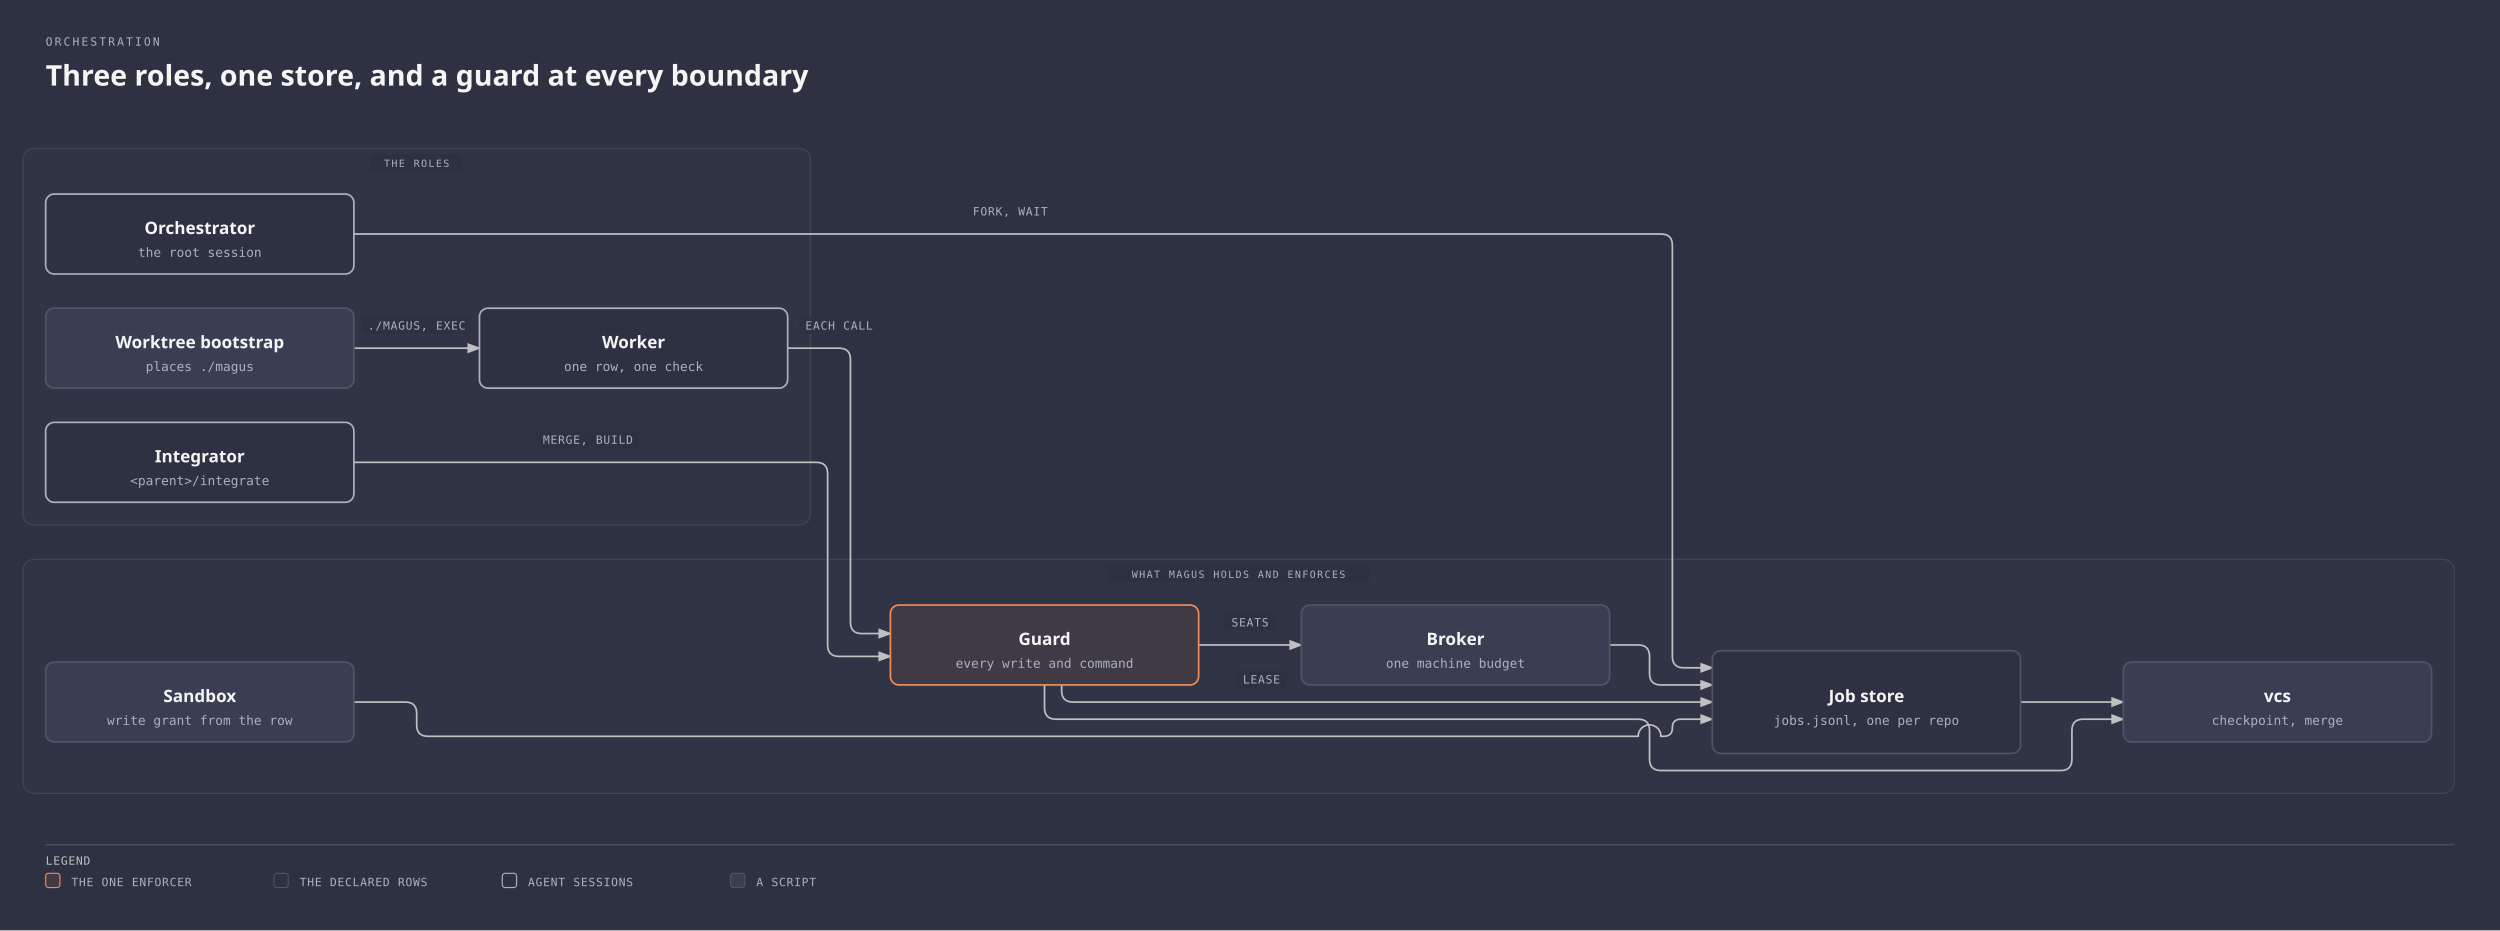
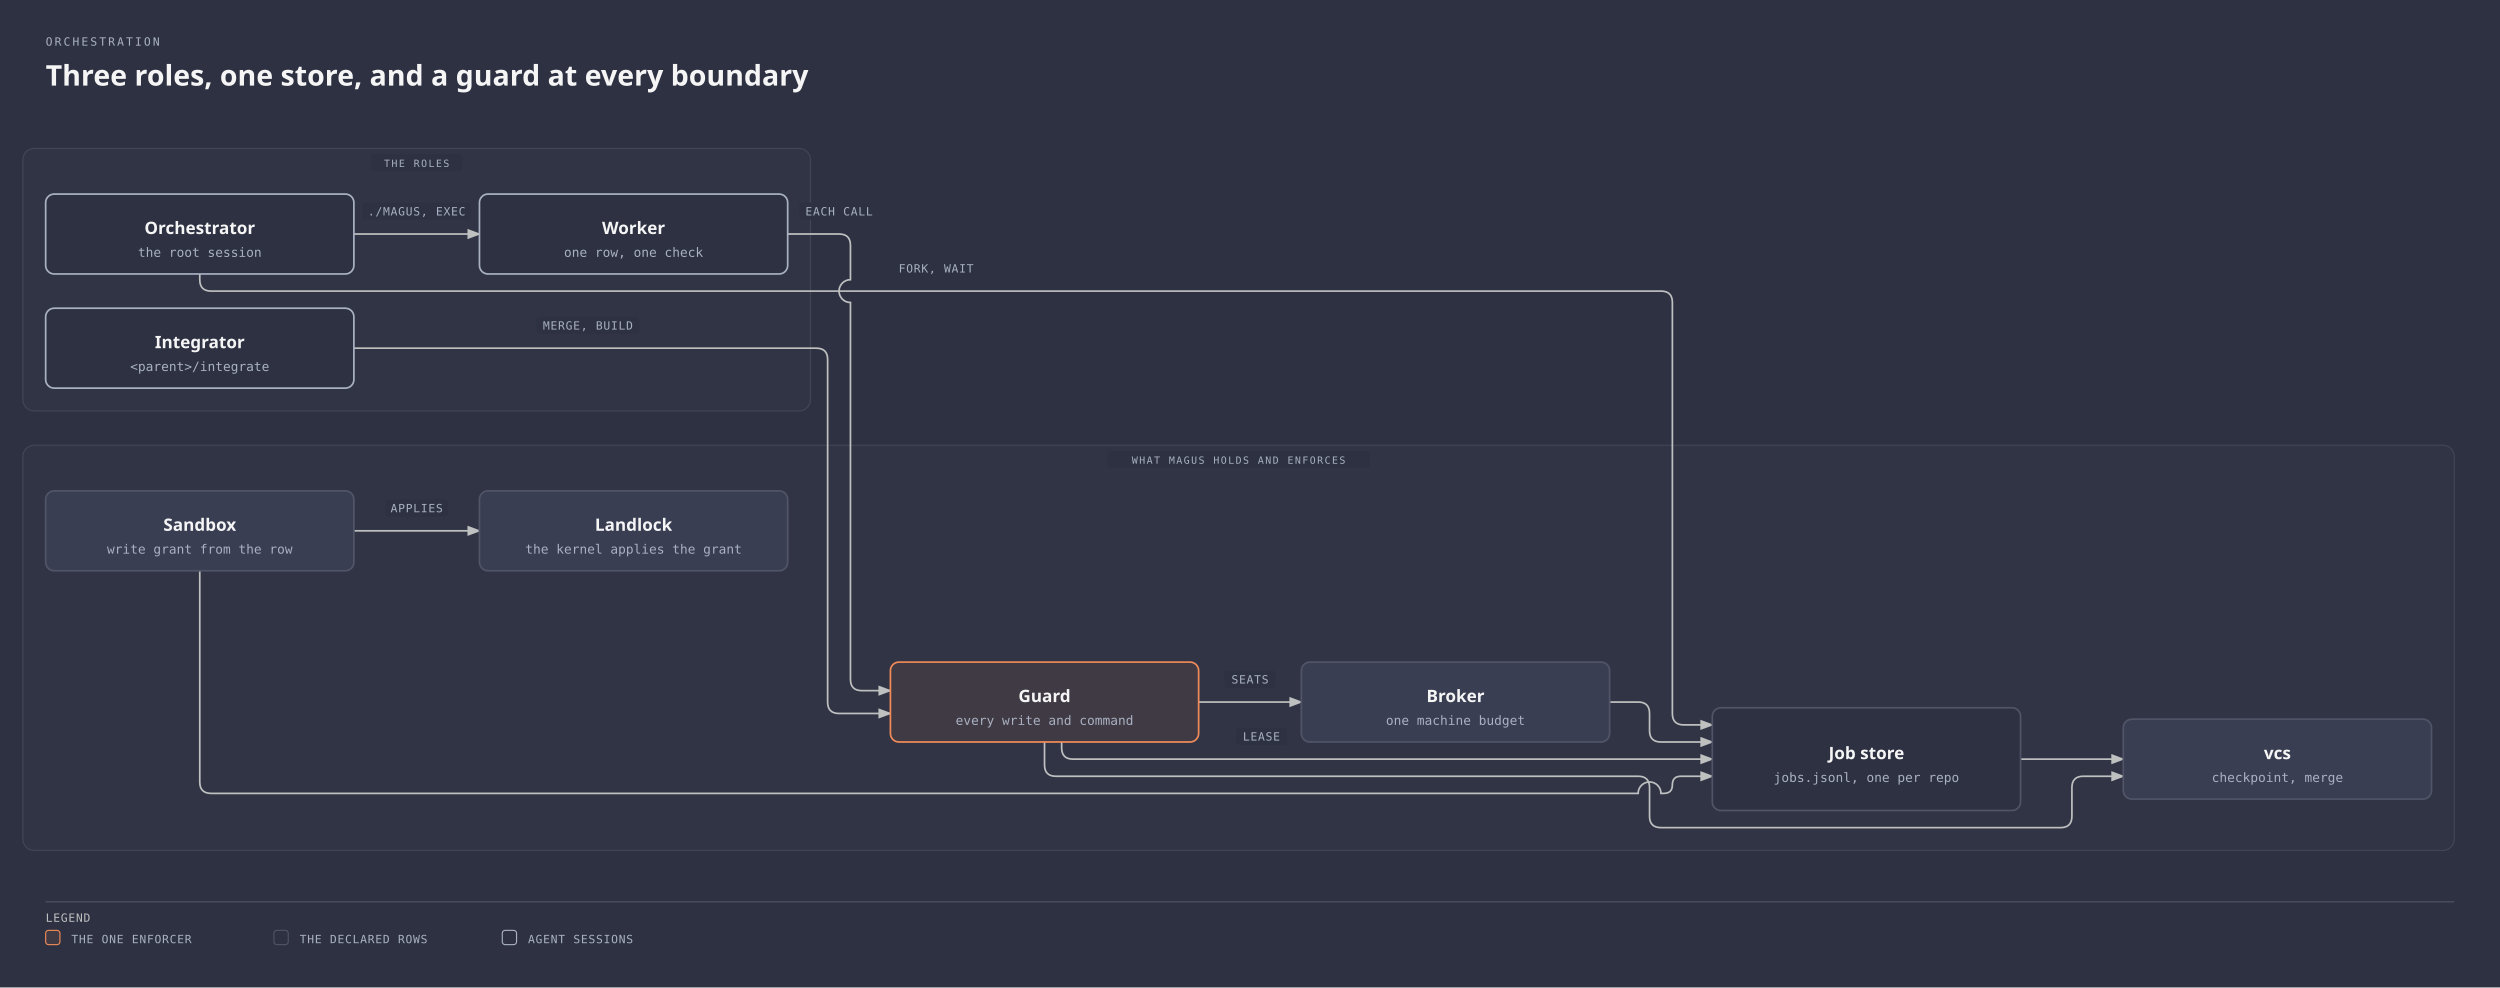
- <svg xmlns="http://www.w3.org/2000/svg" viewBox="0 0 1752 652" width="1752" height="652" role="img" aria-labelledby="agent-orchestration-title agent-orchestration-desc" class="magus-diagram">
+ <svg xmlns="http://www.w3.org/2000/svg" viewBox="0 0 1752 692" width="1752" height="692" role="img" aria-labelledby="agent-orchestration-title agent-orchestration-desc" class="magus-diagram">
  <defs>
    <marker id="agent-orchestration-arrow-default" markerWidth="8" markerHeight="6" refX="7" refY="3" orient="auto">
      <polygon points="0 0, 8 3, 0 6" fill="#bfc0c0" />
    </marker>
    <marker id="agent-orchestration-arrow-accent" markerWidth="8" markerHeight="6" refX="7" refY="3" orient="auto">
      <polygon points="0 0, 8 3, 0 6" fill="#f08a59" />
    </marker>
    <marker id="agent-orchestration-arrow-link" markerWidth="8" markerHeight="6" refX="7" refY="3" orient="auto">
      <polygon points="0 0, 8 3, 0 6" fill="#6a95d8" />
    </marker>
  </defs>
  <rect width="100%" height="100%" fill="#2d3142" />
  <text x="32" y="32" fill="#a9b1c2" font-family="monospace" font-size="8" style="font-variant-ligatures:none" letter-spacing="0.18em">ORCHESTRATION</text>
  <text x="32" y="60" fill="#f5f5f5" font-family="sans-serif" font-size="20" font-weight="600">Three roles, one store, and a guard at every boundary</text>
  <g transform="translate(0,40)">
-     <rect x="16" y="64" width="552" height="264" rx="8" fill="#f5f5f5" stroke="#f5f5f5" fill-opacity="0.02" stroke-opacity="0.1" stroke-width="0.8" />
+     <rect x="16" y="64" width="552" height="184" rx="8" fill="#f5f5f5" stroke="#f5f5f5" fill-opacity="0.02" stroke-opacity="0.1" stroke-width="0.8" />
    <rect x="260" y="68" width="64" height="12" rx="2" fill="#2d3142" />
    <text x="292" y="77" fill="#a9b1c2" font-family="monospace" font-size="7" style="font-variant-ligatures:none" text-anchor="middle" letter-spacing="0.14em">THE ROLES</text>
-     <rect x="16" y="352" width="1704" height="164" rx="8" fill="#f5f5f5" stroke="#f5f5f5" fill-opacity="0.02" stroke-opacity="0.1" stroke-width="0.8" />
-     <rect x="776" y="356" width="184" height="12" rx="2" fill="#2d3142" />
-     <text x="868" y="365" fill="#a9b1c2" font-family="monospace" font-size="7" style="font-variant-ligatures:none" text-anchor="middle" letter-spacing="0.14em">WHAT MAGUS HOLDS AND ENFORCES</text>
-     <path data-edge="external:Orchestrator-&gt;internal/job" id="agent-orchestration-edge-external_3aOrchestrator-internal_2fjob" d="M 248 124 L 1164 124 Q 1172 124 1172 132 L 1172 420 Q 1172 428 1180 428 L 1200 428" fill="none" stroke="#bfc0c0" stroke-width="1.2" marker-end="url(#agent-orchestration-arrow-default)" />
-     <path data-edge="external:Worktree bootstrap-&gt;external:Worker" id="agent-orchestration-edge-external_3aWorktree_20bootstrap-external_3aWorker" d="M 248 204 L 336 204" fill="none" stroke="#bfc0c0" stroke-width="1.2" marker-end="url(#agent-orchestration-arrow-default)" />
-     <path data-edge="external:Worker-&gt;internal/guard" id="agent-orchestration-edge-external_3aWorker-internal_2fguard" d="M 552 204 L 588 204 Q 596 204 596 212 L 596 396 Q 596 404 604 404 L 624 404" fill="none" stroke="#bfc0c0" stroke-width="1.2" marker-end="url(#agent-orchestration-arrow-default)" />
-     <path data-edge="external:Integrator-&gt;internal/guard" id="agent-orchestration-edge-external_3aIntegrator-internal_2fguard" d="M 248 284 L 572 284 Q 580 284 580 292 L 580 412 Q 580 420 588 420 L 624 420" fill="none" stroke="#bfc0c0" stroke-width="1.2" marker-end="url(#agent-orchestration-arrow-default)" />
-     <path data-edge="internal/job-&gt;vcs" id="agent-orchestration-edge-internal_2fjob-vcs" d="M 1416 452 L 1488 452" fill="none" stroke="#bfc0c0" stroke-width="1.2" marker-end="url(#agent-orchestration-arrow-default)" />
-     <path data-edge="internal/guard-&gt;internal/job" id="agent-orchestration-edge-internal_2fguard-internal_2fjob" d="M 744 440 L 744 444 Q 744 452 752 452 L 1200 452" fill="none" stroke="#bfc0c0" stroke-width="1.2" marker-end="url(#agent-orchestration-arrow-default)" />
-     <path data-edge="internal/guard-&gt;broker" id="agent-orchestration-edge-internal_2fguard-broker" d="M 840 412 L 912 412" fill="none" stroke="#bfc0c0" stroke-width="1.2" marker-end="url(#agent-orchestration-arrow-default)" />
-     <path data-edge="internal/guard-&gt;vcs" id="agent-orchestration-edge-internal_2fguard-vcs" d="M 732 440 L 732 456 Q 732 464 740 464 L 1148 464 Q 1156 464 1156 472 L 1156 492 Q 1156 500 1164 500 L 1444 500 Q 1452 500 1452 492 L 1452 472 Q 1452 464 1460 464 L 1488 464" fill="none" stroke="#bfc0c0" stroke-width="1.2" marker-end="url(#agent-orchestration-arrow-default)" />
-     <path data-edge="internal/sandbox-&gt;internal/job" id="agent-orchestration-edge-internal_2fsandbox-internal_2fjob" d="M 248 452 L 284 452 Q 292 452 292 460 L 292 468 Q 292 476 300 476 L 1148 476 A 8 8 0 0 1 1164 476 L 1166 476 Q 1172 476 1172 470 L 1172 470 Q 1172 464 1178 464 L 1200 464" fill="none" stroke="#bfc0c0" stroke-width="1.2" marker-end="url(#agent-orchestration-arrow-default)" />
-     <path data-edge="broker-&gt;internal/job" id="agent-orchestration-edge-broker-internal_2fjob" d="M 1128 412 L 1148 412 Q 1156 412 1156 420 L 1156 432 Q 1156 440 1164 440 L 1200 440" fill="none" stroke="#bfc0c0" stroke-width="1.2" marker-end="url(#agent-orchestration-arrow-default)" />
-     <rect x="678" y="102" width="60" height="12" rx="2" fill="#2d3142" />
-     <text x="708" y="111" fill="#a9b1c2" font-family="monospace" font-size="8" style="font-variant-ligatures:none" text-anchor="middle" letter-spacing="0.06em">FORK, WAIT</text>
-     <rect x="254" y="182" width="76" height="12" rx="2" fill="#2d3142" />
-     <text x="292" y="191" fill="#a9b1c2" font-family="monospace" font-size="8" style="font-variant-ligatures:none" text-anchor="middle" letter-spacing="0.06em">./MAGUS, EXEC</text>
-     <rect x="560" y="182" width="56" height="12" rx="2" fill="#2d3142" />
-     <text x="588" y="191" fill="#a9b1c2" font-family="monospace" font-size="8" style="font-variant-ligatures:none" text-anchor="middle" letter-spacing="0.06em">EACH CALL</text>
-     <rect x="376" y="262" width="72" height="12" rx="2" fill="#2d3142" />
-     <text x="412" y="271" fill="#a9b1c2" font-family="monospace" font-size="8" style="font-variant-ligatures:none" text-anchor="middle" letter-spacing="0.06em">MERGE, BUILD</text>
-     <rect x="866" y="430" width="36" height="12" rx="2" fill="#2d3142" />
-     <text x="884" y="439" fill="#a9b1c2" font-family="monospace" font-size="8" style="font-variant-ligatures:none" text-anchor="middle" letter-spacing="0.06em">LEASE</text>
-     <rect x="858" y="390" width="36" height="12" rx="2" fill="#2d3142" />
-     <text x="876" y="399" fill="#a9b1c2" font-family="monospace" font-size="8" style="font-variant-ligatures:none" text-anchor="middle" letter-spacing="0.06em">SEATS</text>
+     <rect x="16" y="272" width="1704" height="284" rx="8" fill="#f5f5f5" stroke="#f5f5f5" fill-opacity="0.02" stroke-opacity="0.1" stroke-width="0.8" />
+     <rect x="776" y="276" width="184" height="12" rx="2" fill="#2d3142" />
+     <text x="868" y="285" fill="#a9b1c2" font-family="monospace" font-size="7" style="font-variant-ligatures:none" text-anchor="middle" letter-spacing="0.14em">WHAT MAGUS HOLDS AND ENFORCES</text>
+     <path data-edge="external:Orchestrator-&gt;external:Worker" id="agent-orchestration-edge-external_3aOrchestrator-external_3aWorker" d="M 248 124 L 336 124" fill="none" stroke="#bfc0c0" stroke-width="1.2" marker-end="url(#agent-orchestration-arrow-default)" />
+     <path data-edge="external:Orchestrator-&gt;internal/job" id="agent-orchestration-edge-external_3aOrchestrator-internal_2fjob" d="M 140 152 L 140 156 Q 140 164 148 164 L 1164 164 Q 1172 164 1172 172 L 1172 460 Q 1172 468 1180 468 L 1200 468" fill="none" stroke="#bfc0c0" stroke-width="1.2" marker-end="url(#agent-orchestration-arrow-default)" />
+     <path data-edge="external:Worker-&gt;internal/guard" id="agent-orchestration-edge-external_3aWorker-internal_2fguard" d="M 552 124 L 588 124 Q 596 124 596 132 L 596 156 A 8 8 0 0 0 596 172 L 596 436 Q 596 444 604 444 L 624 444" fill="none" stroke="#bfc0c0" stroke-width="1.2" marker-end="url(#agent-orchestration-arrow-default)" />
+     <path data-edge="external:Integrator-&gt;internal/guard" id="agent-orchestration-edge-external_3aIntegrator-internal_2fguard" d="M 248 204 L 572 204 Q 580 204 580 212 L 580 452 Q 580 460 588 460 L 624 460" fill="none" stroke="#bfc0c0" stroke-width="1.2" marker-end="url(#agent-orchestration-arrow-default)" />
+     <path data-edge="internal/job-&gt;vcs" id="agent-orchestration-edge-internal_2fjob-vcs" d="M 1416 492 L 1488 492" fill="none" stroke="#bfc0c0" stroke-width="1.2" marker-end="url(#agent-orchestration-arrow-default)" />
+     <path data-edge="internal/guard-&gt;internal/job" id="agent-orchestration-edge-internal_2fguard-internal_2fjob" d="M 744 480 L 744 484 Q 744 492 752 492 L 1200 492" fill="none" stroke="#bfc0c0" stroke-width="1.2" marker-end="url(#agent-orchestration-arrow-default)" />
+     <path data-edge="internal/guard-&gt;broker" id="agent-orchestration-edge-internal_2fguard-broker" d="M 840 452 L 912 452" fill="none" stroke="#bfc0c0" stroke-width="1.2" marker-end="url(#agent-orchestration-arrow-default)" />
+     <path data-edge="internal/guard-&gt;vcs" id="agent-orchestration-edge-internal_2fguard-vcs" d="M 732 480 L 732 496 Q 732 504 740 504 L 1148 504 Q 1156 504 1156 512 L 1156 532 Q 1156 540 1164 540 L 1444 540 Q 1452 540 1452 532 L 1452 512 Q 1452 504 1460 504 L 1488 504" fill="none" stroke="#bfc0c0" stroke-width="1.2" marker-end="url(#agent-orchestration-arrow-default)" />
+     <path data-edge="internal/sandbox-&gt;internal/job" id="agent-orchestration-edge-internal_2fsandbox-internal_2fjob" d="M 140 360 L 140 508 Q 140 516 148 516 L 1148 516 A 8 8 0 0 1 1164 516 L 1166 516 Q 1172 516 1172 510 L 1172 510 Q 1172 504 1178 504 L 1200 504" fill="none" stroke="#bfc0c0" stroke-width="1.2" marker-end="url(#agent-orchestration-arrow-default)" />
+     <path data-edge="internal/sandbox-&gt;internal/sandbox/filesystem" id="agent-orchestration-edge-internal_2fsandbox-internal_2fsandbox_2ffilesystem" d="M 248 332 L 336 332" fill="none" stroke="#bfc0c0" stroke-width="1.2" marker-end="url(#agent-orchestration-arrow-default)" />
+     <path data-edge="broker-&gt;internal/job" id="agent-orchestration-edge-broker-internal_2fjob" d="M 1128 452 L 1148 452 Q 1156 452 1156 460 L 1156 472 Q 1156 480 1164 480 L 1200 480" fill="none" stroke="#bfc0c0" stroke-width="1.2" marker-end="url(#agent-orchestration-arrow-default)" />
+     <rect x="254" y="102" width="76" height="12" rx="2" fill="#2d3142" />
+     <text x="292" y="111" fill="#a9b1c2" font-family="monospace" font-size="8" style="font-variant-ligatures:none" text-anchor="middle" letter-spacing="0.06em">./MAGUS, EXEC</text>
+     <rect x="626" y="142" width="60" height="12" rx="2" fill="#2d3142" />
+     <text x="656" y="151" fill="#a9b1c2" font-family="monospace" font-size="8" style="font-variant-ligatures:none" text-anchor="middle" letter-spacing="0.06em">FORK, WAIT</text>
+     <rect x="560" y="102" width="56" height="12" rx="2" fill="#2d3142" />
+     <text x="588" y="111" fill="#a9b1c2" font-family="monospace" font-size="8" style="font-variant-ligatures:none" text-anchor="middle" letter-spacing="0.06em">EACH CALL</text>
+     <rect x="376" y="182" width="72" height="12" rx="2" fill="#2d3142" />
+     <text x="412" y="191" fill="#a9b1c2" font-family="monospace" font-size="8" style="font-variant-ligatures:none" text-anchor="middle" letter-spacing="0.06em">MERGE, BUILD</text>
+     <rect x="866" y="470" width="36" height="12" rx="2" fill="#2d3142" />
+     <text x="884" y="479" fill="#a9b1c2" font-family="monospace" font-size="8" style="font-variant-ligatures:none" text-anchor="middle" letter-spacing="0.06em">LEASE</text>
+     <rect x="858" y="430" width="36" height="12" rx="2" fill="#2d3142" />
+     <text x="876" y="439" fill="#a9b1c2" font-family="monospace" font-size="8" style="font-variant-ligatures:none" text-anchor="middle" letter-spacing="0.06em">SEATS</text>
+     <rect x="270" y="310" width="44" height="12" rx="2" fill="#2d3142" />
+     <text x="292" y="319" fill="#a9b1c2" font-family="monospace" font-size="8" style="font-variant-ligatures:none" text-anchor="middle" letter-spacing="0.06em">APPLIES</text>
    <g data-node="external:Orchestrator">
      <rect x="32" y="96" width="216" height="56" rx="6" fill="#2d3142" />
      <rect x="32" y="96" width="216" height="56" rx="6" fill="#2d3142" stroke="#a9b1c2" stroke-width="1.2" />
      <text x="140" y="124" fill="#f5f5f5" font-family="sans-serif" font-size="12" font-weight="600" text-anchor="middle">Orchestrator</text>
      <text x="140" y="140" fill="#a9b1c2" font-family="monospace" font-size="9" style="font-variant-ligatures:none" text-anchor="middle">the root session</text>
    </g>
-     <g data-node="external:Worktree bootstrap">
-       <rect x="32" y="176" width="216" height="56" rx="6" fill="#2d3142" />
-       <rect x="32" y="176" width="216" height="56" rx="6" fill="#393e53" stroke="#505466" stroke-width="1.2" />
-       <text x="140" y="204" fill="#f5f5f5" font-family="sans-serif" font-size="12" font-weight="600" text-anchor="middle">Worktree bootstrap</text>
-       <text x="140" y="220" fill="#a9b1c2" font-family="monospace" font-size="9" style="font-variant-ligatures:none" text-anchor="middle">places ./magus</text>
-     </g>
    <g data-node="external:Worker">
-       <rect x="336" y="176" width="216" height="56" rx="6" fill="#2d3142" />
-       <rect x="336" y="176" width="216" height="56" rx="6" fill="#2d3142" stroke="#a9b1c2" stroke-width="1.2" />
-       <text x="444" y="204" fill="#f5f5f5" font-family="sans-serif" font-size="12" font-weight="600" text-anchor="middle">Worker</text>
-       <text x="444" y="220" fill="#a9b1c2" font-family="monospace" font-size="9" style="font-variant-ligatures:none" text-anchor="middle">one row, one check</text>
+       <rect x="336" y="96" width="216" height="56" rx="6" fill="#2d3142" />
+       <rect x="336" y="96" width="216" height="56" rx="6" fill="#2d3142" stroke="#a9b1c2" stroke-width="1.2" />
+       <text x="444" y="124" fill="#f5f5f5" font-family="sans-serif" font-size="12" font-weight="600" text-anchor="middle">Worker</text>
+       <text x="444" y="140" fill="#a9b1c2" font-family="monospace" font-size="9" style="font-variant-ligatures:none" text-anchor="middle">one row, one check</text>
    </g>
    <g data-node="external:Integrator">
-       <rect x="32" y="256" width="216" height="56" rx="6" fill="#2d3142" />
-       <rect x="32" y="256" width="216" height="56" rx="6" fill="#2d3142" stroke="#a9b1c2" stroke-width="1.2" />
-       <text x="140" y="284" fill="#f5f5f5" font-family="sans-serif" font-size="12" font-weight="600" text-anchor="middle">Integrator</text>
-       <text x="140" y="300" fill="#a9b1c2" font-family="monospace" font-size="9" style="font-variant-ligatures:none" text-anchor="middle">&lt;parent&gt;/integrate</text>
+       <rect x="32" y="176" width="216" height="56" rx="6" fill="#2d3142" />
+       <rect x="32" y="176" width="216" height="56" rx="6" fill="#2d3142" stroke="#a9b1c2" stroke-width="1.2" />
+       <text x="140" y="204" fill="#f5f5f5" font-family="sans-serif" font-size="12" font-weight="600" text-anchor="middle">Integrator</text>
+       <text x="140" y="220" fill="#a9b1c2" font-family="monospace" font-size="9" style="font-variant-ligatures:none" text-anchor="middle">&lt;parent&gt;/integrate</text>
    </g>
    <g data-node="internal/job" data-anchor="internal/job">
-       <rect x="1200" y="416" width="216" height="72" rx="6" fill="#2d3142" />
-       <rect x="1200" y="416" width="216" height="72" rx="6" fill="#2d3142" stroke="#505466" stroke-width="1.2" />
-       <text x="1308" y="452" fill="#f5f5f5" font-family="sans-serif" font-size="12" font-weight="600" text-anchor="middle">Job store</text>
-       <text x="1308" y="468" fill="#a9b1c2" font-family="monospace" font-size="9" style="font-variant-ligatures:none" text-anchor="middle">jobs.jsonl, one per repo</text>
+       <rect x="1200" y="456" width="216" height="72" rx="6" fill="#2d3142" />
+       <rect x="1200" y="456" width="216" height="72" rx="6" fill="#2d3142" stroke="#505466" stroke-width="1.2" />
+       <text x="1308" y="492" fill="#f5f5f5" font-family="sans-serif" font-size="12" font-weight="600" text-anchor="middle">Job store</text>
+       <text x="1308" y="508" fill="#a9b1c2" font-family="monospace" font-size="9" style="font-variant-ligatures:none" text-anchor="middle">jobs.jsonl, one per repo</text>
    </g>
    <g data-node="internal/guard" data-anchor="internal/guard">
-       <rect x="624" y="384" width="216" height="56" rx="6" fill="#2d3142" />
-       <rect x="624" y="384" width="216" height="56" rx="6" fill="#403a44" stroke="#f08a59" stroke-width="1.2" />
-       <text x="732" y="412" fill="#f5f5f5" font-family="sans-serif" font-size="12" font-weight="600" text-anchor="middle">Guard</text>
-       <text x="732" y="428" fill="#a9b1c2" font-family="monospace" font-size="9" style="font-variant-ligatures:none" text-anchor="middle">every write and command</text>
+       <rect x="624" y="424" width="216" height="56" rx="6" fill="#2d3142" />
+       <rect x="624" y="424" width="216" height="56" rx="6" fill="#403a44" stroke="#f08a59" stroke-width="1.2" />
+       <text x="732" y="452" fill="#f5f5f5" font-family="sans-serif" font-size="12" font-weight="600" text-anchor="middle">Guard</text>
+       <text x="732" y="468" fill="#a9b1c2" font-family="monospace" font-size="9" style="font-variant-ligatures:none" text-anchor="middle">every write and command</text>
    </g>
    <g data-node="internal/sandbox" data-anchor="internal/sandbox">
-       <rect x="32" y="424" width="216" height="56" rx="6" fill="#2d3142" />
-       <rect x="32" y="424" width="216" height="56" rx="6" fill="#393e53" stroke="#505466" stroke-width="1.2" />
-       <text x="140" y="452" fill="#f5f5f5" font-family="sans-serif" font-size="12" font-weight="600" text-anchor="middle">Sandbox</text>
-       <text x="140" y="468" fill="#a9b1c2" font-family="monospace" font-size="9" style="font-variant-ligatures:none" text-anchor="middle">write grant from the row</text>
+       <rect x="32" y="304" width="216" height="56" rx="6" fill="#2d3142" />
+       <rect x="32" y="304" width="216" height="56" rx="6" fill="#393e53" stroke="#505466" stroke-width="1.2" />
+       <text x="140" y="332" fill="#f5f5f5" font-family="sans-serif" font-size="12" font-weight="600" text-anchor="middle">Sandbox</text>
+       <text x="140" y="348" fill="#a9b1c2" font-family="monospace" font-size="9" style="font-variant-ligatures:none" text-anchor="middle">write grant from the row</text>
+     </g>
+     <g data-node="internal/sandbox/filesystem" data-anchor="internal/sandbox/filesystem">
+       <rect x="336" y="304" width="216" height="56" rx="6" fill="#2d3142" />
+       <rect x="336" y="304" width="216" height="56" rx="6" fill="#393e53" stroke="#505466" stroke-width="1.2" />
+       <text x="444" y="332" fill="#f5f5f5" font-family="sans-serif" font-size="12" font-weight="600" text-anchor="middle">Landlock</text>
+       <text x="444" y="348" fill="#a9b1c2" font-family="monospace" font-size="9" style="font-variant-ligatures:none" text-anchor="middle">the kernel applies the grant</text>
    </g>
    <g data-node="broker" data-anchor="broker">
-       <rect x="912" y="384" width="216" height="56" rx="6" fill="#2d3142" />
-       <rect x="912" y="384" width="216" height="56" rx="6" fill="#393e53" stroke="#505466" stroke-width="1.2" />
-       <text x="1020" y="412" fill="#f5f5f5" font-family="sans-serif" font-size="12" font-weight="600" text-anchor="middle">Broker</text>
-       <text x="1020" y="428" fill="#a9b1c2" font-family="monospace" font-size="9" style="font-variant-ligatures:none" text-anchor="middle">one machine budget</text>
+       <rect x="912" y="424" width="216" height="56" rx="6" fill="#2d3142" />
+       <rect x="912" y="424" width="216" height="56" rx="6" fill="#393e53" stroke="#505466" stroke-width="1.2" />
+       <text x="1020" y="452" fill="#f5f5f5" font-family="sans-serif" font-size="12" font-weight="600" text-anchor="middle">Broker</text>
+       <text x="1020" y="468" fill="#a9b1c2" font-family="monospace" font-size="9" style="font-variant-ligatures:none" text-anchor="middle">one machine budget</text>
    </g>
    <g data-node="vcs" data-anchor="vcs">
-       <rect x="1488" y="424" width="216" height="56" rx="6" fill="#2d3142" />
-       <rect x="1488" y="424" width="216" height="56" rx="6" fill="#393e53" stroke="#505466" stroke-width="1.2" />
-       <text x="1596" y="452" fill="#f5f5f5" font-family="sans-serif" font-size="12" font-weight="600" text-anchor="middle">vcs</text>
-       <text x="1596" y="468" fill="#a9b1c2" font-family="monospace" font-size="9" style="font-variant-ligatures:none" text-anchor="middle">checkpoint, merge</text>
+       <rect x="1488" y="464" width="216" height="56" rx="6" fill="#2d3142" />
+       <rect x="1488" y="464" width="216" height="56" rx="6" fill="#393e53" stroke="#505466" stroke-width="1.2" />
+       <text x="1596" y="492" fill="#f5f5f5" font-family="sans-serif" font-size="12" font-weight="600" text-anchor="middle">vcs</text>
+       <text x="1596" y="508" fill="#a9b1c2" font-family="monospace" font-size="9" style="font-variant-ligatures:none" text-anchor="middle">checkpoint, merge</text>
    </g>
-     <line x1="32" y1="552" x2="1720" y2="552" stroke="#505466" stroke-width="0.8" />
-     <text x="32" y="566" fill="#bfc0c0" font-family="monospace" font-size="8" style="font-variant-ligatures:none" letter-spacing="0.06em">LEGEND</text>
-     <rect x="32" y="572" width="10" height="10" rx="2" fill="#403a44" stroke="#f08a59" stroke-width="0.8" />
-     <text x="50" y="581" fill="#a9b1c2" font-family="monospace" font-size="8" style="font-variant-ligatures:none" letter-spacing="0.06em">THE ONE ENFORCER</text>
-     <rect x="192" y="572" width="10" height="10" rx="2" fill="#2d3142" stroke="#505466" stroke-width="0.8" />
-     <text x="210" y="581" fill="#a9b1c2" font-family="monospace" font-size="8" style="font-variant-ligatures:none" letter-spacing="0.06em">THE DECLARED ROWS</text>
-     <rect x="352" y="572" width="10" height="10" rx="2" fill="#2d3142" stroke="#a9b1c2" stroke-width="0.8" />
-     <text x="370" y="581" fill="#a9b1c2" font-family="monospace" font-size="8" style="font-variant-ligatures:none" letter-spacing="0.06em">AGENT SESSIONS</text>
-     <rect x="512" y="572" width="10" height="10" rx="2" fill="#393e53" stroke="#505466" stroke-width="0.8" />
-     <text x="530" y="581" fill="#a9b1c2" font-family="monospace" font-size="8" style="font-variant-ligatures:none" letter-spacing="0.06em">A SCRIPT</text>
+     <line x1="32" y1="592" x2="1720" y2="592" stroke="#505466" stroke-width="0.8" />
+     <text x="32" y="606" fill="#bfc0c0" font-family="monospace" font-size="8" style="font-variant-ligatures:none" letter-spacing="0.06em">LEGEND</text>
+     <rect x="32" y="612" width="10" height="10" rx="2" fill="#403a44" stroke="#f08a59" stroke-width="0.8" />
+     <text x="50" y="621" fill="#a9b1c2" font-family="monospace" font-size="8" style="font-variant-ligatures:none" letter-spacing="0.06em">THE ONE ENFORCER</text>
+     <rect x="192" y="612" width="10" height="10" rx="2" fill="#2d3142" stroke="#505466" stroke-width="0.8" />
+     <text x="210" y="621" fill="#a9b1c2" font-family="monospace" font-size="8" style="font-variant-ligatures:none" letter-spacing="0.06em">THE DECLARED ROWS</text>
+     <rect x="352" y="612" width="10" height="10" rx="2" fill="#2d3142" stroke="#a9b1c2" stroke-width="0.8" />
+     <text x="370" y="621" fill="#a9b1c2" font-family="monospace" font-size="8" style="font-variant-ligatures:none" letter-spacing="0.06em">AGENT SESSIONS</text>
  </g>
</svg>
